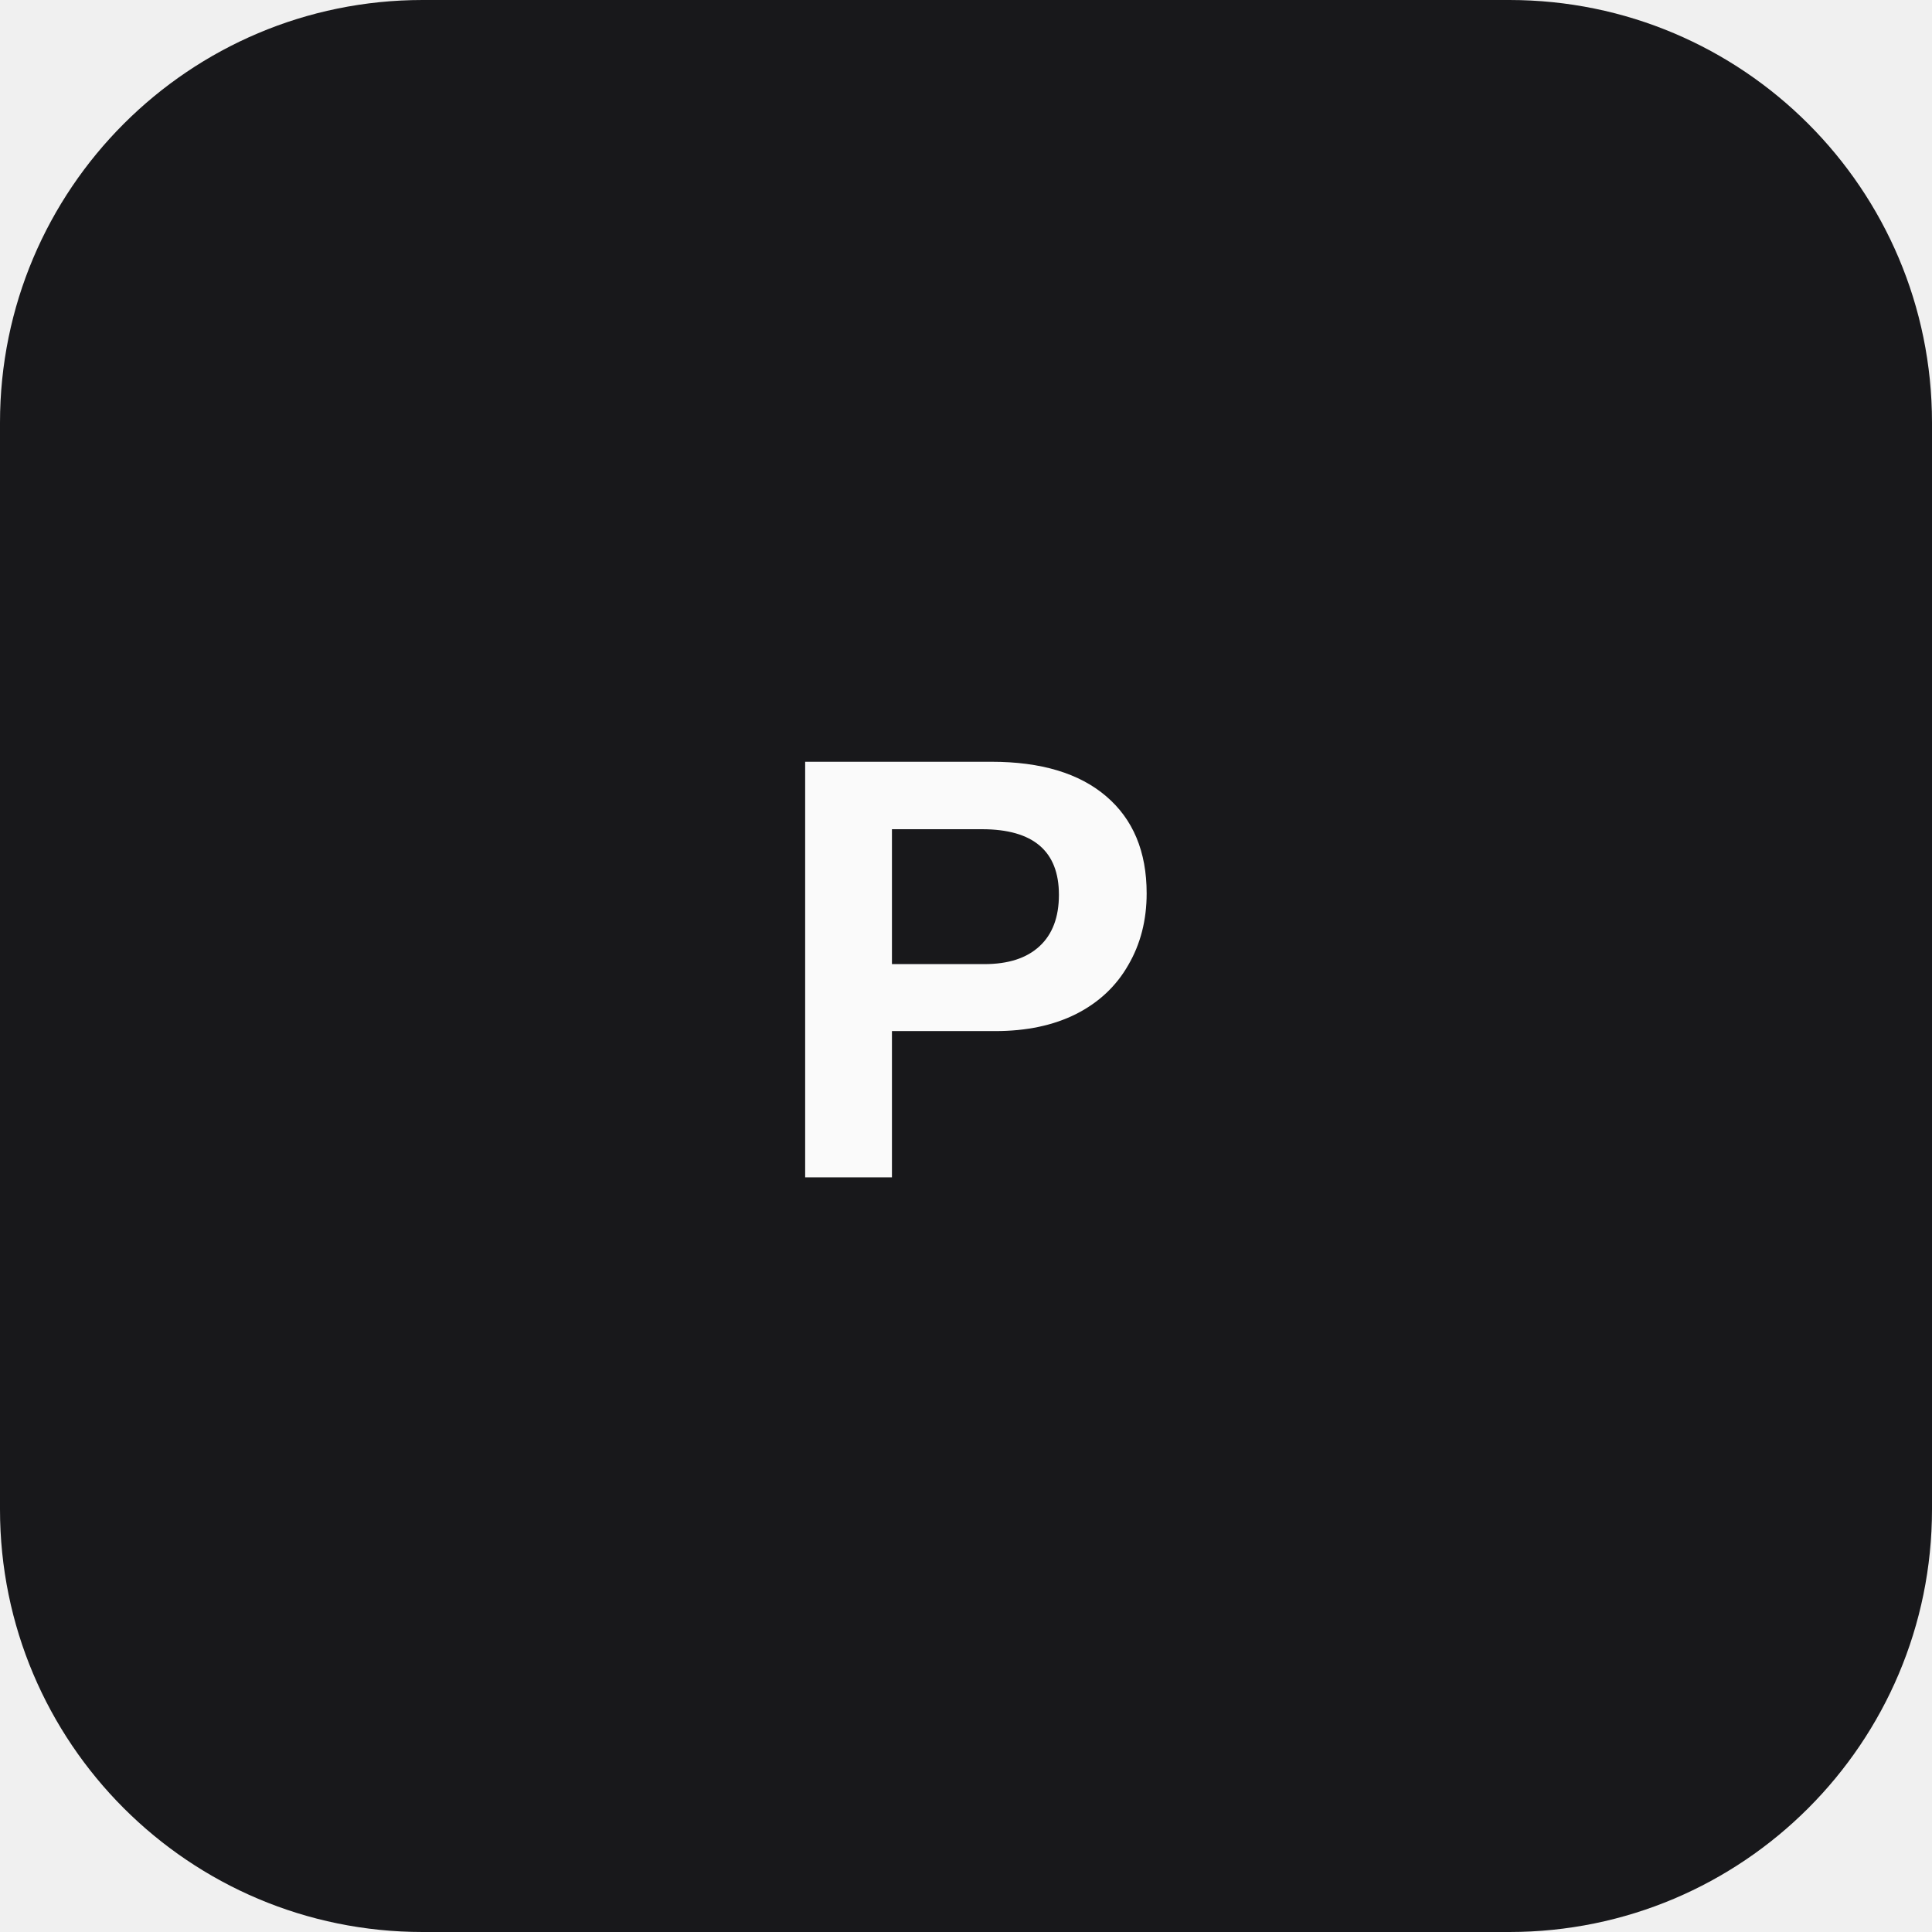
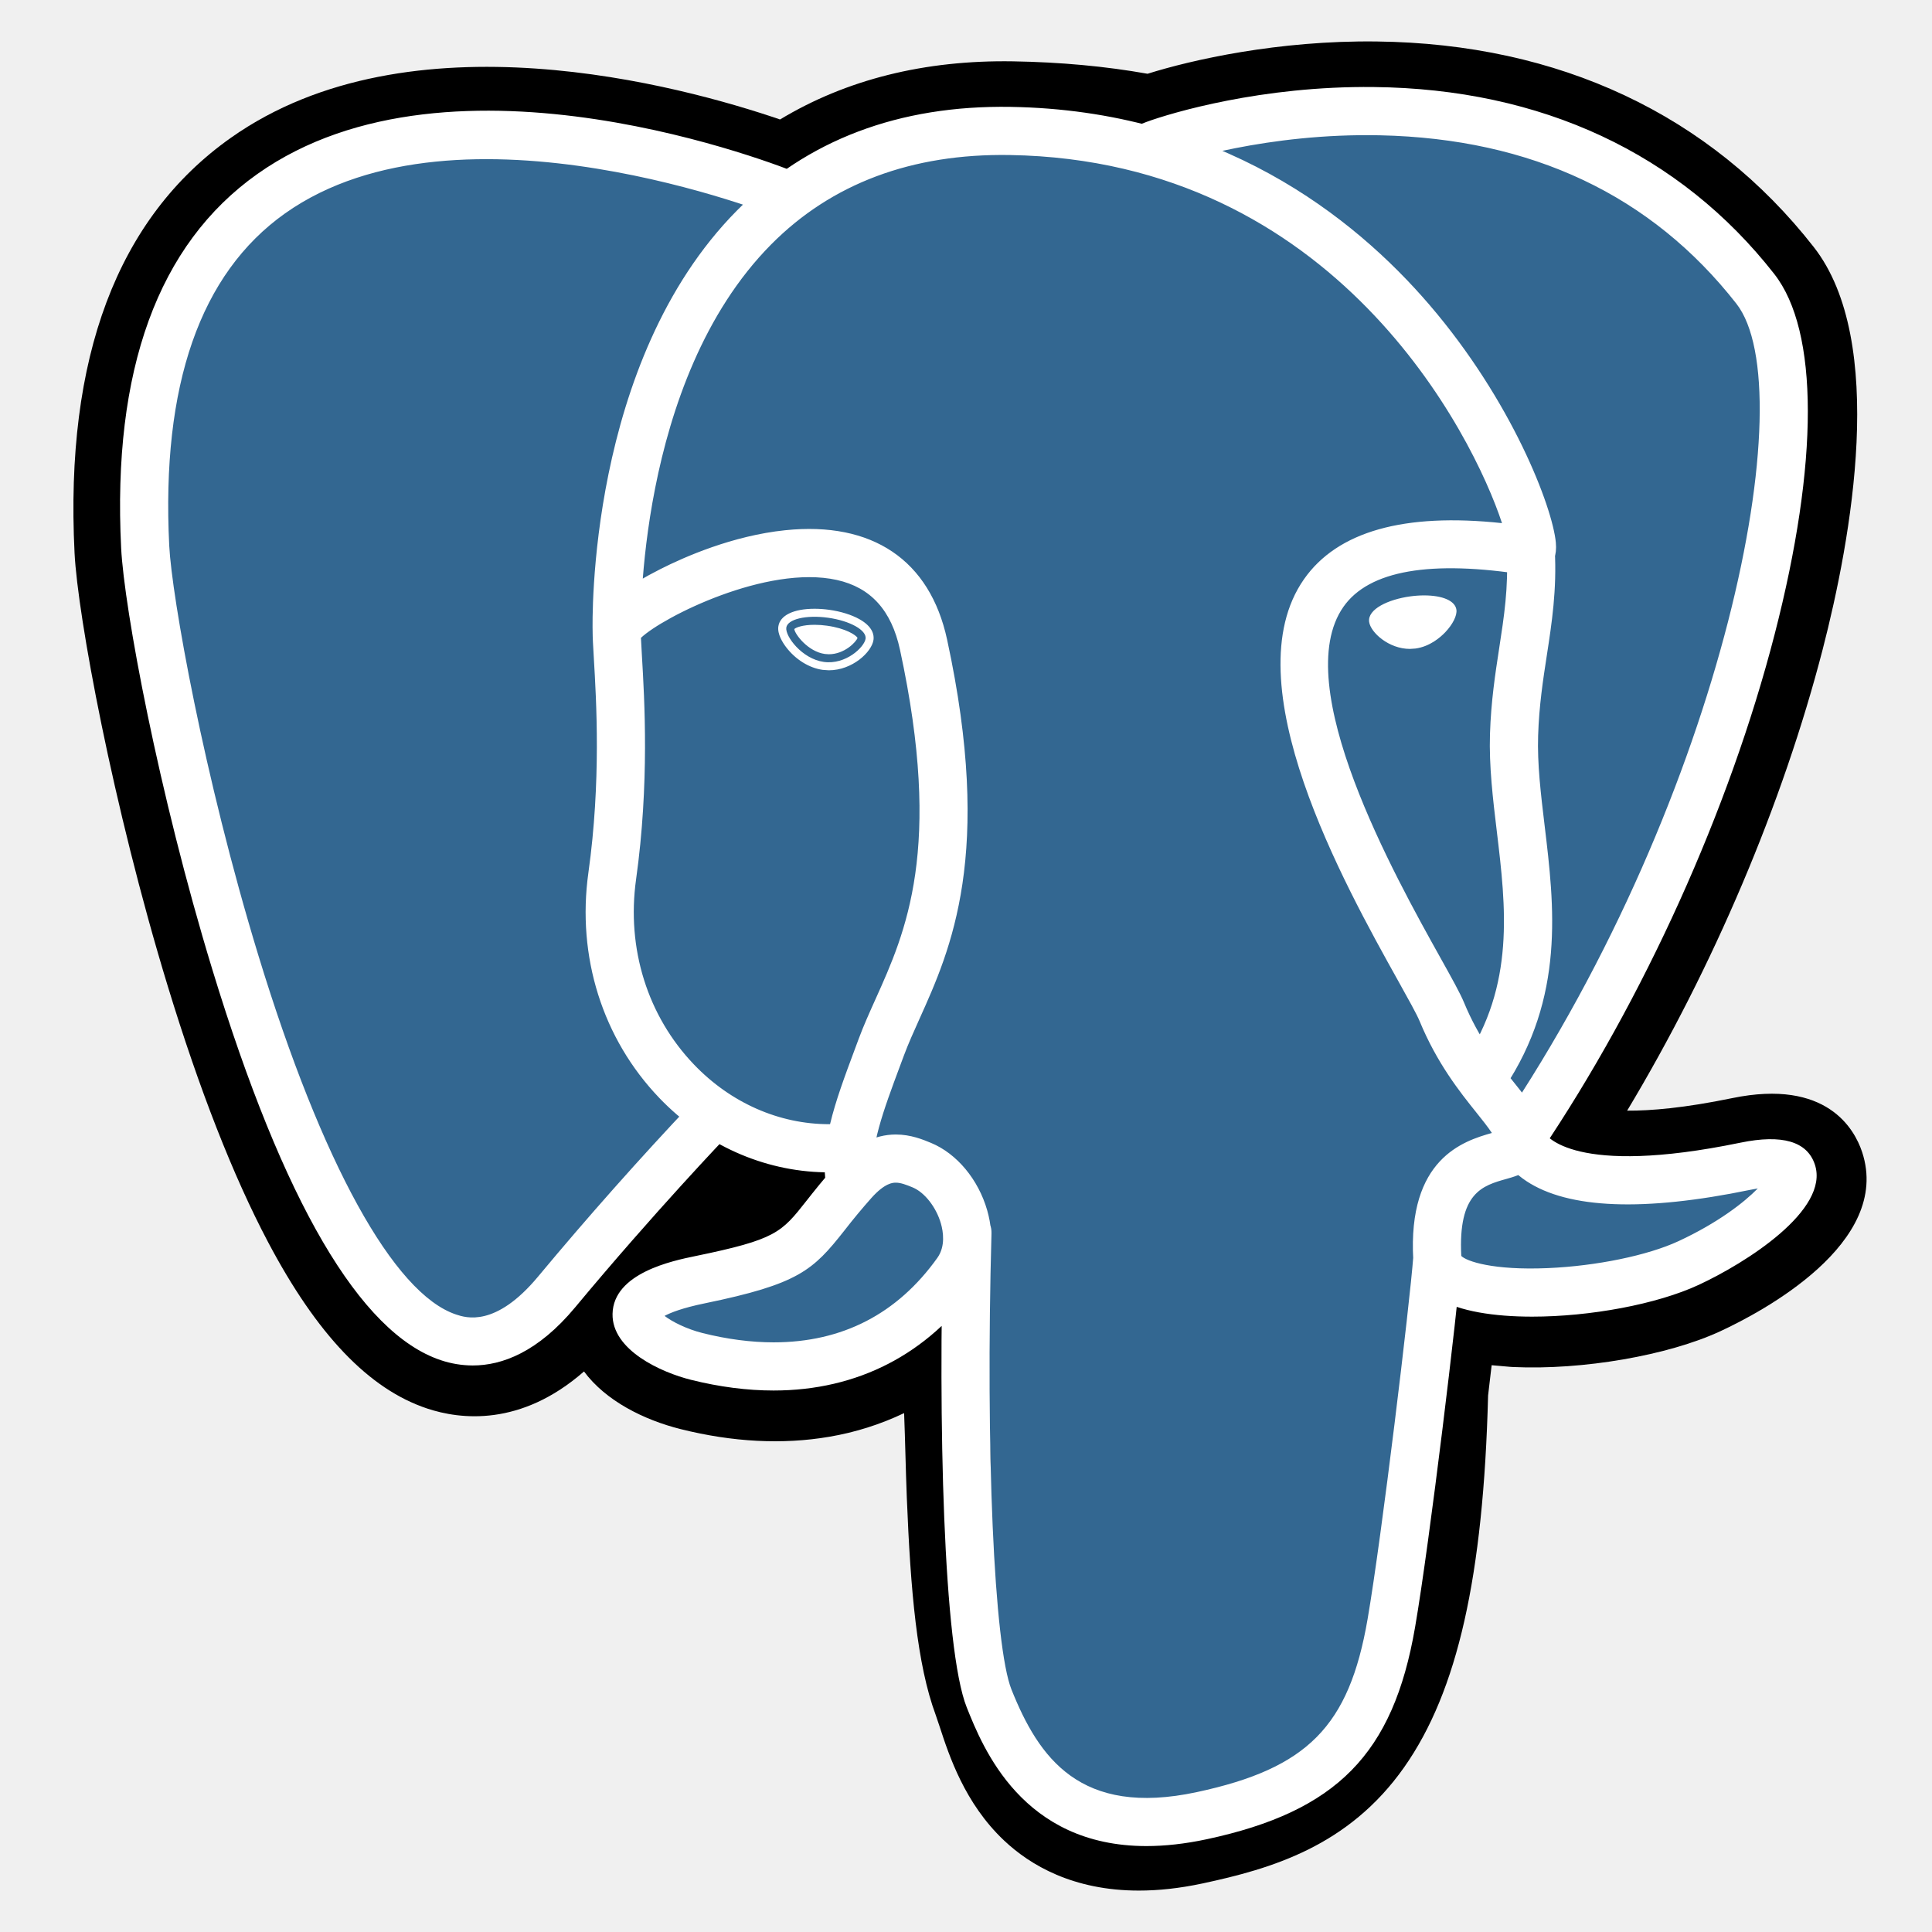
- <svg xmlns="http://www.w3.org/2000/svg" viewBox="0 0 64 64">
-   <rect width="64" height="64" rx="14" fill="#18181b" />
-   <text x="32" y="39" text-anchor="middle" font-family="Arial, sans-serif" font-size="20" font-weight="700" fill="#fafafa">P</text>
+ <svg xmlns="http://www.w3.org/2000/svg" viewBox="0 0 128 128">
+   <path d="M93.809 92.112c.785-6.533.55-7.492 5.416-6.433l1.235.108c3.742.17 8.637-.602 11.513-1.938 6.191-2.873 9.861-7.668 3.758-6.409-13.924 2.873-14.881-1.842-14.881-1.842 14.703-21.815 20.849-49.508 15.543-56.287-14.47-18.489-39.517-9.746-39.936-9.52l-.134.025c-2.751-.571-5.83-.912-9.289-.968-6.301-.104-11.082 1.652-14.709 4.402 0 0-44.683-18.409-42.604 23.151.442 8.841 12.672 66.898 27.26 49.362 5.332-6.412 10.484-11.834 10.484-11.834 2.558 1.699 5.622 2.567 8.834 2.255l.249-.212c-.078.796-.044 1.575.099 2.497-3.757 4.199-2.653 4.936-10.166 6.482-7.602 1.566-3.136 4.355-.221 5.084 3.535.884 11.712 2.136 17.238-5.598l-.22.882c1.474 1.18 1.375 8.477 1.583 13.69.209 5.214.558 10.079 1.621 12.948 1.063 2.868 2.317 10.256 12.191 8.14 8.252-1.764 14.561-4.309 15.136-27.985" />
+   <path d="M75.458 125.256c-4.367 0-7.211-1.689-8.938-3.32-2.607-2.46-3.641-5.629-4.259-7.522l-.267-.79c-1.244-3.358-1.666-8.193-1.916-14.419-.038-.935-.064-1.898-.093-2.919-.021-.747-.047-1.684-.085-2.664a18.8 18.8 0 01-4.962 1.568c-3.079.526-6.389.356-9.84-.507-2.435-.609-4.965-1.871-6.407-3.82-4.203 3.681-8.212 3.182-10.396 2.453-3.853-1.285-7.301-4.896-10.542-11.037-2.309-4.375-4.542-10.075-6.638-16.943-3.65-11.96-5.969-24.557-6.175-28.693C4.292 23.698 7.777 14.44 15.296 9.129 27.157.751 45.128 5.678 51.68 7.915c4.402-2.653 9.581-3.944 15.433-3.851 3.143.051 6.136.327 8.916.823 2.9-.912 8.628-2.221 15.185-2.139 12.081.144 22.092 4.852 28.949 13.615 4.894 6.252 2.474 19.381.597 26.651-2.642 10.226-7.271 21.102-12.957 30.57 1.544.011 3.781-.174 6.961-.831 6.274-1.295 8.109 2.069 8.607 3.575 1.995 6.042-6.677 10.608-9.382 11.864-3.466 1.609-9.117 2.589-13.745 2.377l-.202-.013-1.216-.107-.12 1.014-.116.991c-.311 11.999-2.025 19.598-5.552 24.619-3.697 5.264-8.835 6.739-13.361 7.709-1.544.33-2.947.474-4.219.474zm-9.19-43.671c2.819 2.256 3.066 6.501 3.287 14.434.028.99.054 1.927.089 2.802.106 2.65.355 8.855 1.327 11.477.137.371.26.747.39 1.146 1.083 3.316 1.626 4.979 6.309 3.978 3.931-.843 5.952-1.599 7.534-3.851 2.299-3.274 3.585-9.86 3.821-19.575l4.783.116-4.75-.57.14-1.186c.455-3.91.783-6.734 3.396-8.602 2.097-1.498 4.486-1.353 6.389-1.01-2.091-1.58-2.669-3.433-2.823-4.193l-.399-1.965 1.121-1.663c6.457-9.58 11.781-21.354 14.609-32.304 2.906-11.251 2.02-17.226 1.134-18.356-11.729-14.987-32.068-8.799-34.192-8.097l-.359.194-1.8.335-.922-.191c-2.542-.528-5.366-.82-8.393-.869-4.756-.08-8.593 1.044-11.739 3.431l-2.183 1.655-2.533-1.043c-5.412-2.213-21.308-6.662-29.696-.721-4.656 3.298-6.777 9.76-6.305 19.207.156 3.119 2.275 14.926 5.771 26.377 4.831 15.825 9.221 21.082 11.054 21.693.32.108 1.15-.537 1.976-1.529a270.708 270.708 0 0110.694-12.07l2.77-2.915 3.349 2.225c1.35.897 2.839 1.406 4.368 1.502l7.987-6.812-1.157 11.808c-.026.265-.039.626.065 1.296l.348 2.238-1.51 1.688-.174.196 4.388 2.025 1.836-2.301z" />
+   <path fill="#336791" d="M115.731 77.44c-13.925 2.873-14.882-1.842-14.882-1.842 14.703-21.816 20.849-49.51 15.545-56.287C101.924.823 76.875 9.566 76.457 9.793l-.135.024c-2.751-.571-5.83-.911-9.291-.967-6.301-.103-11.08 1.652-14.707 4.402 0 0-44.684-18.408-42.606 23.151.442 8.842 12.672 66.899 27.26 49.363 5.332-6.412 10.483-11.834 10.483-11.834 2.559 1.699 5.622 2.567 8.833 2.255l.25-.212c-.078.796-.042 1.575.1 2.497-3.758 4.199-2.654 4.936-10.167 6.482-7.602 1.566-3.136 4.355-.22 5.084 3.534.884 11.712 2.136 17.237-5.598l-.221.882c1.473 1.18 2.507 7.672 2.334 13.557-.174 5.885-.29 9.926.871 13.082 1.16 3.156 2.316 10.256 12.192 8.14 8.252-1.768 12.528-6.351 13.124-13.995.422-5.435 1.377-4.631 1.438-9.49l.767-2.3c.884-7.367.14-9.743 5.225-8.638l1.235.108c3.742.17 8.639-.602 11.514-1.938 6.19-2.871 9.861-7.667 3.758-6.408z" />
+   <path fill="#fff" d="M75.957 122.307c-8.232 0-10.84-6.519-11.907-9.185-1.562-3.907-1.899-19.069-1.551-31.503a1.59 1.59 0 011.64-1.55 1.594 1.594 0 011.55 1.639c-.401 14.341.168 27.337 1.324 30.229 1.804 4.509 4.54 8.453 12.275 6.796 7.343-1.575 10.093-4.359 11.318-11.46.94-5.449 2.799-20.951 3.028-24.01a1.593 1.593 0 011.71-1.472 1.597 1.597 0 011.472 1.71c-.239 3.185-2.089 18.657-3.065 24.315-1.446 8.387-5.185 12.191-13.794 14.037-1.463.313-2.792.453-4 .454zM31.321 90.466a6.71 6.71 0 01-2.116-.35c-5.347-1.784-10.44-10.492-15.138-25.885-3.576-11.717-5.842-23.947-6.041-27.922-.589-11.784 2.445-20.121 9.02-24.778 13.007-9.216 34.888-.44 35.813-.062a1.596 1.596 0 01-1.207 2.955c-.211-.086-21.193-8.492-32.768-.285-5.622 3.986-8.203 11.392-7.672 22.011.167 3.349 2.284 15.285 5.906 27.149 4.194 13.742 8.967 22.413 13.096 23.79.648.216 2.62.873 5.439-2.517A245.272 245.272 0 0145.88 73.046a1.596 1.596 0 012.304 2.208c-.048.05-4.847 5.067-10.077 11.359-2.477 2.979-4.851 3.853-6.786 3.853zm69.429-13.445a1.596 1.596 0 01-1.322-2.487c14.863-22.055 20.08-48.704 15.612-54.414-5.624-7.186-13.565-10.939-23.604-11.156-7.433-.16-13.341 1.738-14.307 2.069l-.243.099c-.971.305-1.716-.227-1.997-.849a1.6 1.6 0 01.631-2.025c.046-.027.192-.089.429-.176l-.021.006.021-.007c1.641-.601 7.639-2.4 15.068-2.315 11.108.118 20.284 4.401 26.534 12.388 2.957 3.779 2.964 12.485.019 23.887-3.002 11.625-8.651 24.118-15.497 34.277-.306.457-.81.703-1.323.703zm.76 10.21c-2.538 0-4.813-.358-6.175-1.174-1.4-.839-1.667-1.979-1.702-2.584-.382-6.71 3.32-7.878 5.208-8.411-.263-.398-.637-.866-1.024-1.349-1.101-1.376-2.609-3.26-3.771-6.078-.182-.44-.752-1.463-1.412-2.648-3.579-6.418-11.026-19.773-6.242-26.612 2.214-3.165 6.623-4.411 13.119-3.716C97.6 28.837 88.5 10.625 66.907 10.271c-6.494-.108-11.82 1.889-15.822 5.93-8.96 9.049-8.636 25.422-8.631 25.586a1.595 1.595 0 11-3.19.084c-.02-.727-.354-17.909 9.554-27.916C53.455 9.272 59.559 6.96 66.96 7.081c13.814.227 22.706 7.25 27.732 13.101 5.479 6.377 8.165 13.411 8.386 15.759.165 1.746-1.088 2.095-1.341 2.147l-.576.013c-6.375-1.021-10.465-.312-12.156 2.104-3.639 5.201 3.406 17.834 6.414 23.229.768 1.376 1.322 2.371 1.576 2.985.988 2.396 2.277 4.006 3.312 5.3.911 1.138 1.7 2.125 1.982 3.283.131.23 1.99 2.98 13.021.703 2.765-.57 4.423-.083 4.93 1.45.997 3.015-4.597 6.532-7.694 7.97-2.775 1.29-7.204 2.106-11.036 2.106zm-4.696-4.021c.35.353 2.101.962 5.727.806 3.224-.138 6.624-.839 8.664-1.786 2.609-1.212 4.351-2.567 5.253-3.492l-.5.092c-7.053 1.456-12.042 1.262-14.828-.577a6.162 6.162 0 01-.54-.401c-.302.119-.581.197-.78.253-1.58.443-3.214.902-2.996 5.105zm-45.562 8.915c-1.752 0-3.596-.239-5.479-.71-1.951-.488-5.24-1.957-5.19-4.37.057-2.707 3.994-3.519 5.476-3.824 5.354-1.103 5.703-1.545 7.376-3.67.488-.619 1.095-1.39 1.923-2.314 1.229-1.376 2.572-2.073 3.992-2.073.989 0 1.8.335 2.336.558 1.708.708 3.133 2.42 3.719 4.467.529 1.847.276 3.625-.71 5.006-3.237 4.533-7.886 6.93-13.443 6.93zm-7.222-4.943c.481.372 1.445.869 2.518 1.137 1.631.408 3.213.615 4.705.615 4.546 0 8.196-1.882 10.847-5.594.553-.774.387-1.757.239-2.274-.31-1.083-1.08-2.068-1.873-2.397-.43-.178-.787-.314-1.115-.314-.176 0-.712 0-1.614 1.009a41.146 41.146 0 00-1.794 2.162c-2.084 2.646-3.039 3.544-9.239 4.821-1.513.31-2.289.626-2.674.835zm12.269-7.36a1.596 1.596 0 01-1.575-1.354 8.218 8.218 0 01-.08-.799c-4.064-.076-7.985-1.82-10.962-4.926-3.764-3.927-5.477-9.368-4.699-14.927.845-6.037.529-11.366.359-14.229-.047-.796-.081-1.371-.079-1.769.003-.505.013-1.844 4.489-4.113 1.592-.807 4.784-2.215 8.271-2.576 5.777-.597 9.585 1.976 10.725 7.246 3.077 14.228.244 20.521-1.825 25.117-.385.856-.749 1.664-1.04 2.447l-.257.69c-1.093 2.931-2.038 5.463-1.748 7.354a1.595 1.595 0 01-1.335 1.819l-.244.02zM42.464 42.26l.062 1.139c.176 2.974.504 8.508-.384 14.86-.641 4.585.759 9.06 3.843 12.276 2.437 2.542 5.644 3.945 8.94 3.945h.068c.369-1.555.982-3.197 1.642-4.966l.255-.686c.329-.884.714-1.74 1.122-2.646 1.991-4.424 4.47-9.931 1.615-23.132-.565-2.615-1.936-4.128-4.189-4.627-4.628-1.022-11.525 2.459-12.974 3.837zm9.63-.677c-.08.564 1.033 2.07 2.485 2.271 1.449.203 2.689-.975 2.768-1.539.079-.564-1.033-1.186-2.485-1.388-1.451-.202-2.691.092-2.768.656zm2.818 2.826l-.407-.028c-.9-.125-1.81-.692-2.433-1.518-.219-.29-.576-.852-.505-1.354.101-.736.999-1.177 2.4-1.177.313 0 .639.023.967.069.766.106 1.477.327 2.002.62.91.508.977 1.075.936 1.368-.112.813-1.405 2.02-2.96 2.02zm-2.289-2.732c.045.348.907 1.496 2.029 1.651l.261.018c1.036 0 1.81-.815 1.901-1.082-.096-.182-.762-.634-2.025-.81a5.823 5.823 0 00-.821-.059c-.812 0-1.243.183-1.345.282zm43.605-1.245c.079.564-1.033 2.07-2.484 2.272-1.45.202-2.691-.975-2.771-1.539-.076-.564 1.036-1.187 2.486-1.388 1.45-.203 2.689.092 2.769.655zm-2.819 2.56c-1.396 0-2.601-1.086-2.7-1.791-.115-.846 1.278-1.489 2.712-1.688.316-.044.629-.066.93-.066 1.238 0 2.058.363 2.14.949.053.379-.238.964-.739 1.492-.331.347-1.026.948-1.973 1.079l-.37.025zm.943-3.013c-.276 0-.564.021-.856.061-1.441.201-2.301.779-2.259 1.089.048.341.968 1.332 2.173 1.332l.297-.021c.787-.109 1.378-.623 1.66-.919.443-.465.619-.903.598-1.052-.028-.198-.56-.49-1.613-.49zm3.965 32.843a1.594 1.594 0 01-1.324-2.483c3.398-5.075 2.776-10.25 2.175-15.255-.257-2.132-.521-4.337-.453-6.453.07-2.177.347-3.973.614-5.71.317-2.058.617-4.002.493-6.31a1.595 1.595 0 113.186-.172c.142 2.638-.197 4.838-.525 6.967-.253 1.643-.515 3.342-.578 5.327-.061 1.874.178 3.864.431 5.97.64 5.322 1.365 11.354-2.691 17.411a1.596 1.596 0 01-1.328.708z" />
</svg>
